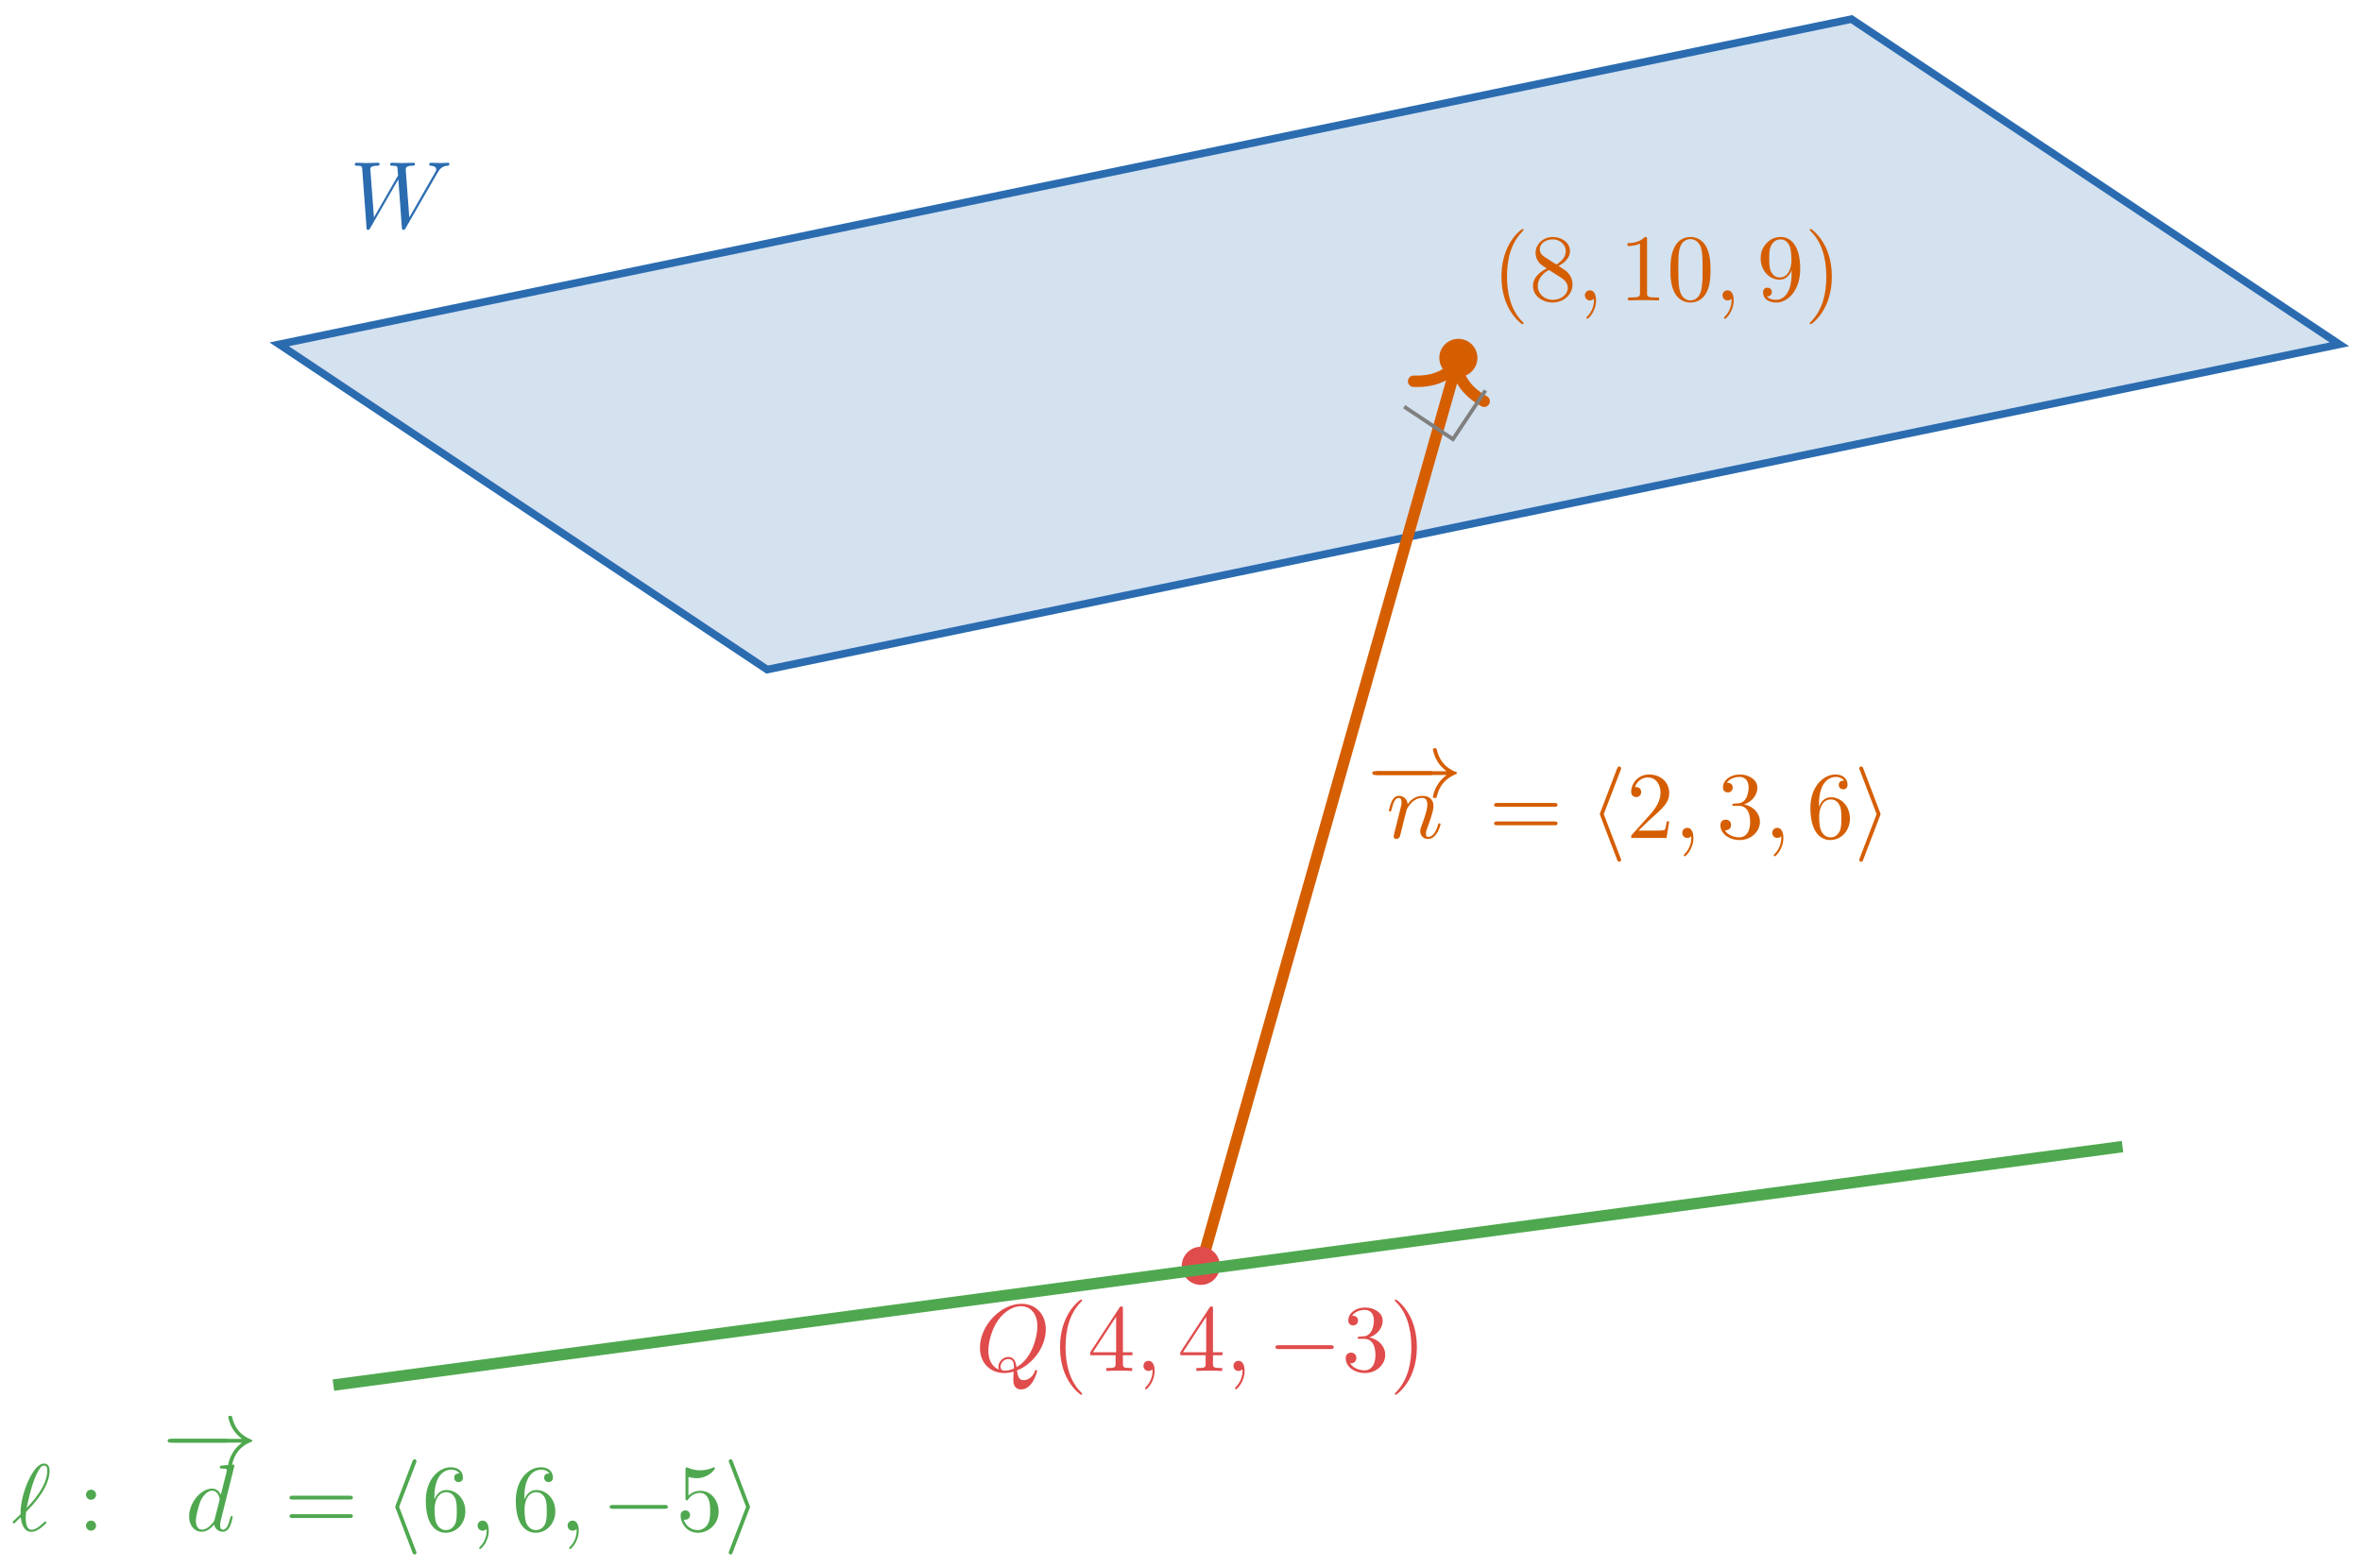
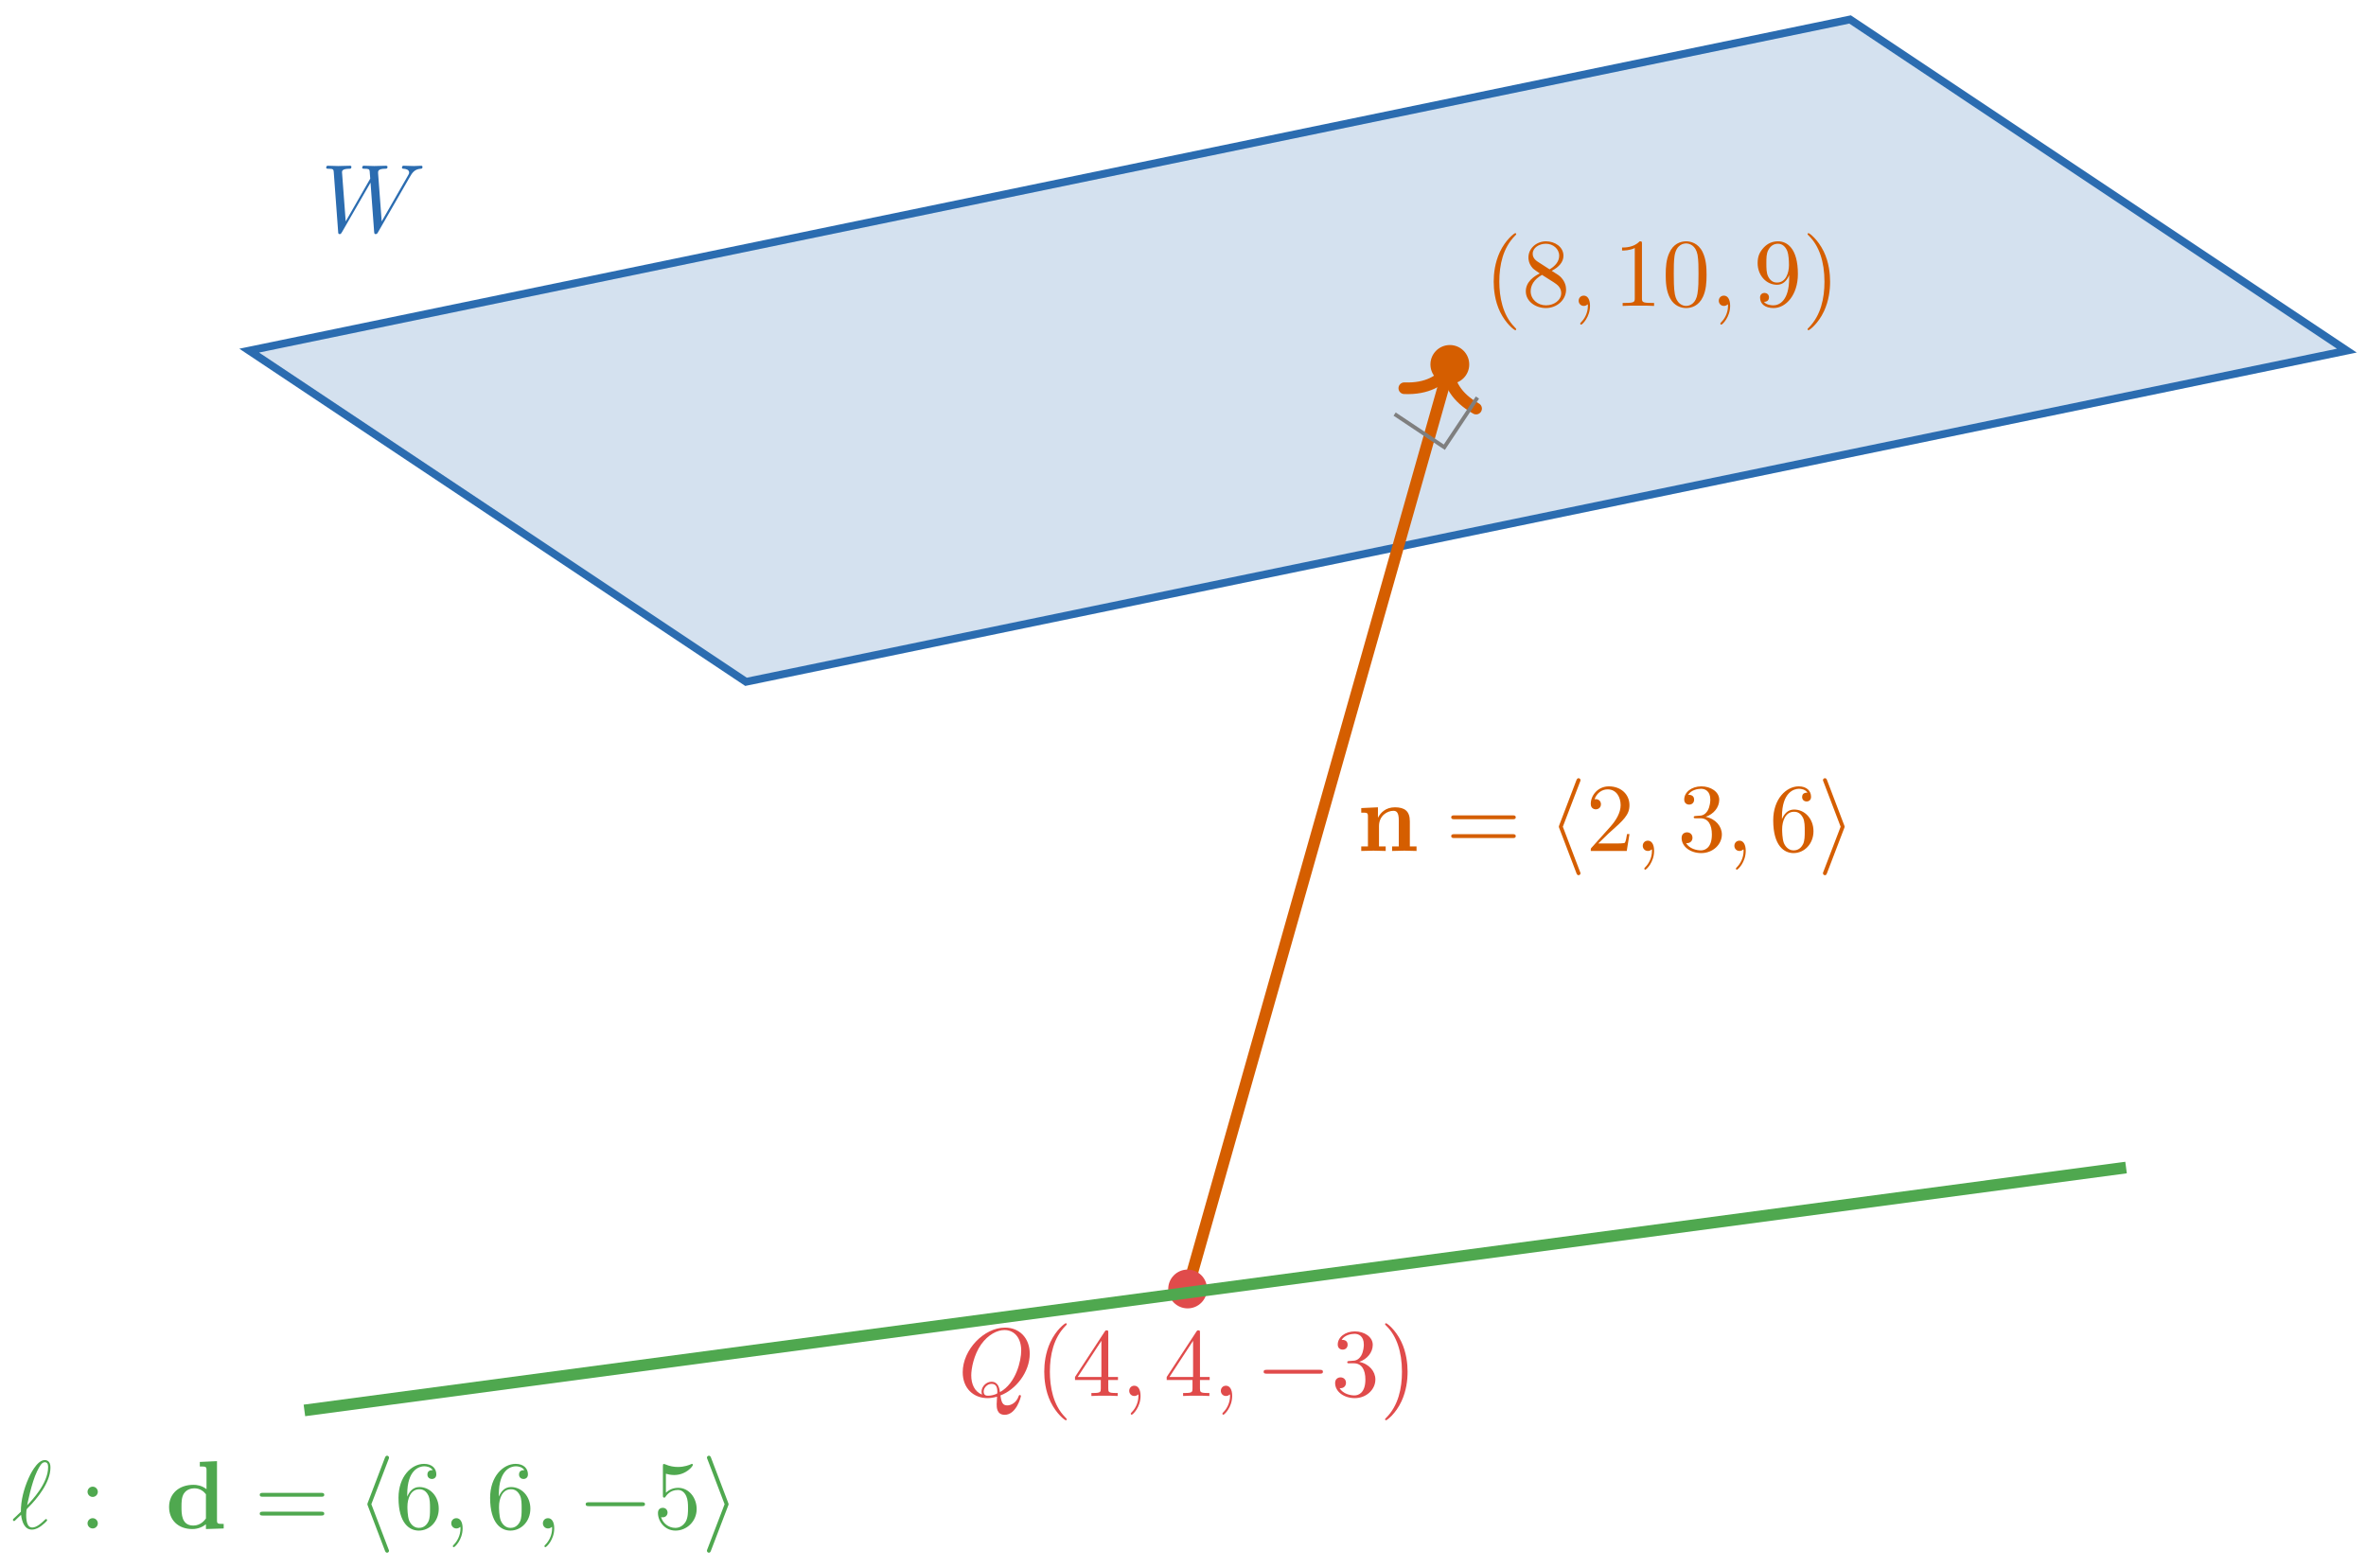
- <svg xmlns="http://www.w3.org/2000/svg" xmlns:xlink="http://www.w3.org/1999/xlink" version="1.1" width="247" height="164" viewBox="0 0 247 164">
+ <svg xmlns="http://www.w3.org/2000/svg" xmlns:xlink="http://www.w3.org/1999/xlink" version="1.1" width="243" height="161" viewBox="0 0 243 161">
  <defs>
    <path id="font_1_3" d="M.917 .567C.942 .611 .966 .647 1.029 .652 1.038 .653 1.048 .653 1.048 .672 1.048 .676 1.044 .683 1.036 .683 1.012 .683 .984 .68 .959 .68 .925 .68 .888 .683 .855 .683 .849 .683 .836 .683 .836 .664 .836 .653 .845 .652 .851 .652 .875 .651 .91 .643 .91 .613 .91 .602 .905 .594 .897 .58L.627 .109 .59 .605C.589 .625 .587 .651 .66 .652 .677 .652 .687 .652 .687 .672 .687 .682 .676 .683 .672 .683 .632 .683 .59 .68 .55 .68 .527 .68 .468 .683 .445 .683 .439 .683 .426 .683 .426 .663 .426 .652 .436 .652 .45 .652 .494 .652 .501 .646 .503 .627L.509 .55 .256 .109 .218 .616C.218 .628 .218 .651 .294 .652 .304 .652 .315 .652 .315 .672 .315 .683 .303 .683 .301 .683 .261 .683 .219 .68 .178 .68 .143 .68 .107 .683 .073 .683 .068 .683 .055 .683 .055 .664 .055 .652 .064 .652 .08 .652 .13 .652 .131 .643 .133 .615L.178 .004C.179-.014 .18-.022 .194-.022 .206-.022 .209-.016 .218-.001L.512 .509 .549 .004C.551-.017 .553-.022 .565-.022 .578-.022 .584-.012 .589-.003L.917 .567Z" />
-     <path id="font_2_1" d="M.659 .23C.676 .23 .694 .23 .694 .25 .694 .27 .676 .27 .659 .27H.118C.101 .27 .083 .27 .083 .25 .083 .23 .101 .23 .118 .23H.659Z" />
-     <path id="font_2_2" d="M.834 .23C.779 .188 .752 .147 .744 .134 .699 .065 .691 .002 .691 .001 .691-.011 .703-.011 .711-.011 .728-.011 .729-.009 .733 .009 .756 .107 .815 .191 .928 .237 .94 .241 .943 .243 .943 .25 .943 .257 .937 .26 .935 .261 .891 .278 .77 .328 .732 .496 .729 .508 .728 .511 .711 .511 .703 .511 .691 .511 .691 .499 .691 .497 .7 .434 .742 .367 .762 .337 .791 .302 .834 .27H.091C.073 .27 .055 .27 .055 .25 .055 .23 .073 .23 .091 .23H.834Z" />
-     <path id="font_1_6" d="M.088 .059C.085 .044 .079 .021 .079 .016 .079-.002 .093-.011 .108-.011 .12-.011 .138-.003 .145 .017 .146 .019 .158 .066 .164 .091L.186 .181C.192 .203 .198 .225 .203 .248 .207 .265 .215 .294 .216 .298 .231 .329 .284 .42 .379 .42 .424 .42 .433 .383 .433 .35 .433 .288 .384 .16 .368 .117 .359 .094 .358 .082 .358 .071 .358 .024 .393-.011 .44-.011 .534-.011 .571 .135 .571 .143 .571 .153 .562 .153 .559 .153 .549 .153 .549 .15 .544 .135 .524 .067 .491 .011 .442 .011 .425 .011 .418 .021 .418 .044 .418 .069 .427 .093 .436 .115 .455 .168 .497 .278 .497 .335 .497 .402 .454 .442 .382 .442 .292 .442 .243 .378 .226 .355 .221 .411 .18 .442 .134 .442 .088 .442 .069 .403 .059 .385 .043 .351 .029 .292 .029 .288 .029 .278 .039 .278 .041 .278 .051 .278 .052 .279 .058 .301 .075 .372 .095 .42 .131 .42 .151 .42 .162 .407 .162 .374 .162 .353 .159 .342 .146 .29L.088 .059Z" />
+     <path id="font_2_2" d="M.114 .356V.047H.045V0C.073 .001 .133 .003 .171 .003 .21 .003 .269 .001 .297 0V.047H.228V.256C.228 .365 .314 .414 .377 .414 .411 .414 .432 .393 .432 .317V.047H.363V0C.391 .001 .451 .003 .489 .003 .528 .003 .587 .001 .615 0V.047H.546V.306C.546 .411 .492 .45 .392 .45 .296 .45 .243 .393 .217 .342V.45L.045 .442V.395C.107 .395 .114 .395 .114 .356Z" />
    <path id="font_3_13" d="M.687 .327C.702 .327 .721 .327 .721 .347 .721 .367 .702 .367 .688 .367H.089C.075 .367 .056 .367 .056 .347 .056 .327 .075 .327 .09 .327H.687M.688 .133C.702 .133 .721 .133 .721 .153 .721 .173 .702 .173 .687 .173H.09C.075 .173 .056 .173 .056 .153 .056 .133 .075 .133 .089 .133H.688Z" />
-     <path id="font_2_3" d="M.328 .712C.333 .723 .333 .725 .333 .73 .333 .741 .324 .75 .313 .75 .304 .75 .297 .745 .29 .727L.115 .268C.113 .262 .11 .256 .11 .25 .11 .247 .11 .245 .115 .233L.29-.226C.294-.237 .299-.25 .313-.25 .324-.25 .333-.241 .333-.23 .333-.227 .333-.225 .328-.214L.151 .25 .328 .712Z" />
+     <path id="font_4_2" d="M.328 .712C.333 .723 .333 .725 .333 .73 .333 .741 .324 .75 .313 .75 .304 .75 .297 .745 .29 .727L.115 .268C.113 .262 .11 .256 .11 .25 .11 .247 .11 .245 .115 .233L.29-.226C.294-.237 .299-.25 .313-.25 .324-.25 .333-.241 .333-.23 .333-.227 .333-.225 .328-.214L.151 .25 .328 .712Z" />
    <path id="font_3_5" d="M.127 .077 .233 .18C.389 .318 .449 .372 .449 .472 .449 .586 .359 .666 .237 .666 .124 .666 .05 .574 .05 .485 .05 .429 .1 .429 .103 .429 .12 .429 .155 .441 .155 .482 .155 .508 .137 .534 .102 .534 .094 .534 .092 .534 .089 .533 .112 .598 .166 .635 .224 .635 .315 .635 .358 .554 .358 .472 .358 .392 .308 .313 .253 .251L.061 .037C.05 .026 .05 .024 .05 0H.421L.449 .174H.424C.419 .144 .412 .1 .402 .085 .395 .077 .329 .077 .307 .077H.127Z" />
    <path id="font_1_1" d="M.203 .001C.203 .067 .178 .106 .139 .106 .106 .106 .086 .081 .086 .053 .086 .026 .106 0 .139 0 .151 0 .164 .004 .174 .013 .177 .015 .178 .016 .179 .016 .18 .016 .181 .015 .181 .001 .181-.073 .146-.133 .113-.166 .102-.177 .102-.179 .102-.182 .102-.189 .107-.193 .112-.193 .123-.193 .203-.116 .203 .001Z" />
    <path id="font_3_6" d="M.29 .352C.372 .379 .43 .449 .43 .528 .43 .61 .342 .666 .246 .666 .145 .666 .069 .606 .069 .53 .069 .497 .091 .478 .12 .478 .151 .478 .171 .5 .171 .529 .171 .579 .124 .579 .109 .579 .14 .628 .206 .641 .242 .641 .283 .641 .338 .619 .338 .529 .338 .517 .336 .459 .31 .415 .28 .367 .246 .364 .221 .363 .213 .362 .189 .36 .182 .36 .174 .359 .167 .358 .167 .348 .167 .337 .174 .337 .191 .337H.235C.317 .337 .354 .269 .354 .17 .354 .034 .285 .006 .241 .006 .198 .006 .123 .022 .088 .081 .123 .076 .154 .098 .154 .136 .154 .172 .127 .192 .098 .192 .074 .192 .042 .178 .042 .134 .042 .043 .135-.022 .244-.022 .366-.022 .457 .068 .457 .17 .457 .253 .394 .331 .29 .352Z" />
    <path id="font_3_9" d="M.132 .328V.352C.132 .605 .256 .641 .307 .641 .331 .641 .373 .635 .395 .601 .38 .601 .34 .601 .34 .556 .34 .525 .364 .51 .386 .51 .402 .51 .432 .519 .432 .558 .432 .618 .388 .666 .305 .666 .177 .666 .042 .537 .042 .316 .042 .049 .158-.022 .251-.022 .362-.022 .457 .072 .457 .204 .457 .331 .368 .427 .257 .427 .189 .427 .152 .376 .132 .328M.251 .006C.188 .006 .158 .066 .152 .081 .134 .128 .134 .208 .134 .226 .134 .304 .166 .404 .256 .404 .272 .404 .318 .404 .349 .342 .367 .305 .367 .254 .367 .205 .367 .157 .367 .107 .35 .071 .32 .011 .274 .006 .251 .006Z" />
-     <path id="font_2_4" d="M.273 .233C.278 .245 .278 .247 .278 .25 .278 .253 .278 .255 .273 .267L.098 .727C.092 .744 .086 .75 .075 .75 .064 .75 .055 .741 .055 .73 .055 .727 .055 .725 .06 .714L.237 .25 .06-.212C.055-.223 .055-.225 .055-.23 .055-.241 .064-.25 .075-.25 .088-.25 .092-.24 .096-.23L.273 .233Z" />
+     <path id="font_4_3" d="M.273 .233C.278 .245 .278 .247 .278 .25 .278 .253 .278 .255 .273 .267L.098 .727C.092 .744 .086 .75 .075 .75 .064 .75 .055 .741 .055 .73 .055 .727 .055 .725 .06 .714L.237 .25 .06-.212C.055-.223 .055-.225 .055-.23 .055-.241 .064-.25 .075-.25 .088-.25 .092-.24 .096-.23L.273 .233Z" />
    <path id="font_1_2" d="M.438 .006C.593 .064 .74 .243 .74 .436 .74 .597 .634 .705 .485 .705 .269 .705 .049 .478 .049 .245 .049 .078 .161-.022 .305-.022 .33-.022 .364-.018 .403-.007 .399-.069 .399-.071 .399-.084 .399-.116 .399-.194 .482-.194 .601-.194 .649-.011 .649-0 .649 .007 .642 .01 .638 .01 .63 .01 .628 .005 .626-.001 .602-.072 .544-.097 .509-.097 .463-.097 .448-.07 .438 .006M.249 .014C.171 .045 .137 .122 .137 .213 .137 .282 .163 .424 .239 .532 .312 .634 .406 .68 .479 .68 .579 .68 .652 .602 .652 .468 .652 .368 .601 .133 .433 .04 .428 .074 .418 .147 .345 .147 .292 .147 .243 .097 .243 .046 .243 .026 .249 .015 .249 .014M.311 .003C.297 .003 .265 .003 .265 .046 .265 .085 .303 .125 .345 .125 .387 .125 .406 .101 .406 .041 .406 .026 .405 .025 .395 .021 .369 .01 .339 .003 .311 .003Z" />
    <path id="font_3_1" d="M.331-.24C.331-.237 .331-.235 .314-.218 .189-.092 .157 .097 .157 .25 .157 .424 .195 .598 .318 .723 .331 .735 .331 .737 .331 .74 .331 .747 .327 .75 .321 .75 .311 .75 .221 .682 .162 .555 .111 .445 .099 .334 .099 .25 .099 .172 .11 .051 .165-.062 .225-.185 .311-.25 .321-.25 .327-.25 .331-.247 .331-.24Z" />
    <path id="font_3_7" d="M.294 .165V.078C.294 .042 .292 .031 .218 .031H.197V0C.238 .003 .29 .003 .332 .003 .374 .003 .427 .003 .468 0V.031H.447C.373 .031 .371 .042 .371 .078V.165H.471V.196H.371V.651C.371 .671 .371 .677 .355 .677 .346 .677 .343 .677 .335 .665L.028 .196V.165H.294M.3 .196H.056L.3 .569V.196Z" />
+     <path id="font_4_1" d="M.659 .23C.676 .23 .694 .23 .694 .25 .694 .27 .676 .27 .659 .27H.118C.101 .27 .083 .27 .083 .25 .083 .23 .101 .23 .118 .23H.659Z" />
    <path id="font_3_2" d="M.289 .25C.289 .328 .278 .449 .223 .562 .163 .685 .077 .75 .067 .75 .061 .75 .057 .746 .057 .74 .057 .737 .057 .735 .076 .717 .174 .618 .231 .459 .231 .25 .231 .079 .194-.097 .07-.223 .057-.235 .057-.237 .057-.24 .057-.246 .061-.25 .067-.25 .077-.25 .167-.182 .226-.055 .277 .055 .289 .166 .289 .25Z" />
    <path id="font_3_10" d="M.163 .457C.117 .487 .113 .521 .113 .538 .113 .599 .178 .641 .249 .641 .322 .641 .386 .589 .386 .517 .386 .46 .347 .412 .287 .377L.163 .457M.309 .362C.381 .399 .43 .451 .43 .517 .43 .609 .341 .666 .25 .666 .15 .666 .069 .592 .069 .499 .069 .481 .071 .436 .113 .389 .124 .377 .161 .352 .186 .335 .128 .306 .042 .25 .042 .151 .042 .045 .144-.022 .249-.022 .362-.022 .457 .061 .457 .168 .457 .204 .446 .249 .408 .291 .389 .312 .373 .322 .309 .362M.209 .32 .332 .242C.36 .223 .407 .193 .407 .132 .407 .058 .332 .006 .25 .006 .164 .006 .092 .068 .092 .151 .092 .209 .124 .273 .209 .32Z" />
    <path id="font_3_4" d="M.294 .64C.294 .664 .294 .666 .271 .666 .209 .602 .121 .602 .089 .602V.571C.109 .571 .168 .571 .22 .597V.079C.22 .043 .217 .031 .127 .031H.095V0C.13 .003 .217 .003 .257 .003 .297 .003 .384 .003 .419 0V.031H.387C.297 .031 .294 .042 .294 .079V.64Z" />
    <path id="font_3_3" d="M.46 .32C.46 .4 .455 .48 .42 .554 .374 .65 .292 .666 .25 .666 .19 .666 .117 .64 .076 .547 .044 .478 .039 .4 .039 .32 .039 .245 .043 .155 .084 .079 .127-.002 .2-.022 .249-.022 .303-.022 .379-.001 .423 .094 .455 .163 .46 .241 .46 .32M.249-0C.21-0 .151 .025 .133 .121 .122 .181 .122 .273 .122 .332 .122 .396 .122 .462 .13 .516 .149 .635 .224 .644 .249 .644 .282 .644 .348 .626 .367 .527 .377 .471 .377 .395 .377 .332 .377 .257 .377 .189 .366 .125 .351 .03 .294-0 .249-0Z" />
    <path id="font_3_11" d="M.367 .318V.286C.367 .052 .263 .006 .205 .006 .188 .006 .134 .008 .107 .042 .151 .042 .159 .071 .159 .088 .159 .119 .135 .134 .113 .134 .097 .134 .067 .125 .067 .086 .067 .019 .121-.022 .206-.022 .335-.022 .457 .114 .457 .329 .457 .598 .342 .666 .253 .666 .198 .666 .149 .648 .106 .603 .065 .558 .042 .516 .042 .441 .042 .316 .13 .218 .242 .218 .303 .218 .344 .26 .367 .318M.243 .241C.227 .241 .181 .241 .15 .304 .132 .341 .132 .391 .132 .44 .132 .494 .132 .541 .153 .578 .18 .628 .218 .641 .253 .641 .299 .641 .332 .607 .349 .562 .361 .53 .365 .467 .365 .421 .365 .338 .331 .241 .243 .241Z" />
    <path id="font_1_4" d="M.016 .099C.014 .096 .011 .093 .011 .089 .011 .084 .017 .076 .023 .076 .028 .076 .031 .079 .059 .107 .067 .114 .087 .133 .095 .141 .105 .062 .134-.012 .207-.012 .247-.012 .282 .011 .303 .026 .317 .036 .364 .075 .364 .085 .364 .088 .361 .097 .352 .097 .349 .097 .348 .096 .339 .088 .275 .025 .238 .01 .209 .01 .164 .01 .148 .062 .148 .14 .148 .146 .15 .192 .153 .197 .155 .2 .155 .202 .175 .222 .256 .303 .398 .472 .398 .627 .398 .644 .398 .705 .339 .705 .256 .705 .182 .54 .172 .517 .124 .408 .093 .291 .093 .172L.016 .099M.158 .239C.16 .25 .203 .472 .26 .589 .287 .643 .308 .683 .34 .683 .374 .683 .374 .647 .374 .631 .374 .464 .206 .289 .158 .239Z" />
    <path id="font_3_12" d="M.192 .378C.192 .407 .168 .431 .139 .431 .11 .431 .086 .407 .086 .378 .086 .349 .11 .325 .139 .325 .168 .325 .192 .349 .192 .378M.192 .053C.192 .082 .168 .106 .139 .106 .11 .106 .086 .082 .086 .053 .086 .024 .11 0 .139 0 .168 0 .192 .024 .192 .053Z" />
-     <path id="font_1_5" d="M.516 .683C.516 .684 .516 .694 .503 .694 .488 .694 .393 .685 .376 .683 .368 .682 .362 .677 .362 .664 .362 .652 .371 .652 .386 .652 .434 .652 .436 .645 .436 .635L.433 .615 .373 .378C.355 .415 .326 .442 .281 .442 .164 .442 .04 .295 .04 .149 .04 .055 .095-.011 .173-.011 .193-.011 .243-.007 .303 .064 .311 .022 .346-.011 .394-.011 .429-.011 .452 .012 .468 .044 .485 .08 .498 .141 .498 .143 .498 .153 .489 .153 .486 .153 .476 .153 .475 .149 .472 .135 .455 .07 .437 .011 .396 .011 .369 .011 .366 .037 .366 .057 .366 .081 .368 .088 .372 .105L.516 .683M.308 .119C.303 .101 .303 .099 .288 .082 .244 .027 .203 .011 .175 .011 .125 .011 .111 .066 .111 .105 .111 .155 .143 .278 .166 .324 .197 .383 .242 .42 .282 .42 .347 .42 .361 .338 .361 .332 .361 .326 .359 .32 .358 .315L.308 .119Z" />
+     <path id="font_2_1" d="M.418 .043V-.006L.601 0V.047C.539 .047 .532 .047 .532 .086V.694L.355 .686V.639C.417 .639 .424 .639 .424 .6V.405C.374 .444 .322 .45 .289 .45 .143 .45 .038 .362 .038 .221 .038 .089 .13-.006 .278-.006 .339-.006 .387 .018 .418 .043M.418 .353V.103C.405 .085 .364 .03 .288 .03 .166 .03 .166 .151 .166 .221 .166 .269 .166 .323 .192 .362 .221 .404 .268 .414 .299 .414 .356 .414 .396 .382 .418 .353Z" />
    <path id="font_3_8" d="M.449 .2C.449 .319 .367 .419 .259 .419 .211 .419 .168 .403 .132 .368V.564C.152 .558 .185 .551 .217 .551 .34 .551 .41 .642 .41 .655 .41 .661 .407 .666 .4 .666 .399 .666 .397 .666 .392 .663 .372 .654 .323 .634 .256 .634 .216 .634 .17 .641 .123 .662 .115 .665 .113 .665 .111 .665 .101 .665 .101 .657 .101 .641V.344C.101 .326 .101 .318 .115 .318 .122 .318 .124 .321 .128 .327 .139 .343 .176 .397 .257 .397 .309 .397 .334 .351 .342 .333 .358 .296 .36 .257 .36 .207 .36 .172 .36 .112 .336 .07 .312 .031 .275 .006 .229 .006 .156 .006 .099 .058 .082 .117 .085 .116 .088 .115 .099 .115 .132 .115 .149 .14 .149 .164 .149 .188 .132 .213 .099 .213 .085 .213 .05 .206 .05 .16 .05 .074 .119-.022 .231-.022 .347-.022 .449 .073 .449 .2Z" />
  </defs>
-   <path transform="matrix(1.00003,0,0,-1.00008,119.9061,61.53064)" d="M-90.71 25.512 73.702 59.528 124.726 25.512-39.685-8.504Z" fill="#2b6cb0" fill-opacity=".2" />
-   <path transform="matrix(1.00003,0,0,-1.00008,119.9061,61.53064)" stroke-width=".797" stroke-linecap="butt" stroke-miterlimit="10" stroke-linejoin="miter" fill="none" stroke="#2b6cb0" d="M-90.71 25.512 73.702 59.528 124.726 25.512-39.685-8.504Z" />
-   <use data-text="W" xlink:href="#font_1_3" transform="matrix(9.962899,0,0,-9.963397,36.55365,23.82862)" fill="#2b6cb0" />
-   <path transform="matrix(1.00003,0,0,-1.00008,119.9061,61.53064)" stroke-width="1.196" stroke-linecap="butt" stroke-miterlimit="10" stroke-linejoin="miter" fill="none" stroke="#d55e00" d="M5.669-70.867 32.273 22.945" />
-   <path transform="matrix(.2728082,-.9620969,-.9620489,-.2728218,152.3427,38.00887)" stroke-width="1.196" stroke-linecap="round" stroke-linejoin="round" fill="none" stroke="#d55e00" d="M-3.029 3.831C-2.475 1.532-1.242 .447 0 0-1.242-.447-2.475-1.532-3.029-3.831" />
-   <use data-text="−" xlink:href="#font_2_1" transform="matrix(9.962899,0,0,-9.963397,142.9588,83.35539)" fill="#d55e00" />
-   <use data-text="→" xlink:href="#font_2_2" transform="matrix(9.962899,0,0,-9.963397,142.9588,83.35539)" fill="#d55e00" />
-   <use data-text="n" xlink:href="#font_1_6" transform="matrix(9.962899,0,0,-9.963397,144.9499,87.64574)" fill="#d55e00" />
-   <use data-text="=" xlink:href="#font_3_13" transform="matrix(9.962899,0,0,-9.963397,155.6892,87.64574)" fill="#d55e00" />
-   <use data-text="⟨" xlink:href="#font_2_3" transform="matrix(9.962899,0,0,-9.963397,166.2055,87.64574)" fill="#d55e00" />
-   <use data-text="2" xlink:href="#font_3_5" transform="matrix(9.962899,0,0,-9.963397,170.0796,87.64574)" fill="#d55e00" />
-   <use data-text="," xlink:href="#font_1_1" transform="matrix(9.962899,0,0,-9.963397,175.0618,87.64574)" fill="#d55e00" />
-   <use data-text="3" xlink:href="#font_3_6" transform="matrix(9.962899,0,0,-9.963397,179.4889,87.64574)" fill="#d55e00" />
-   <use data-text="," xlink:href="#font_1_1" transform="matrix(9.962899,0,0,-9.963397,184.4711,87.64574)" fill="#d55e00" />
-   <use data-text="6" xlink:href="#font_3_9" transform="matrix(9.962899,0,0,-9.963397,188.8982,87.64574)" fill="#d55e00" />
-   <use data-text="⟩" xlink:href="#font_2_4" transform="matrix(9.962899,0,0,-9.963397,193.8804,87.64574)" fill="#d55e00" />
-   <path transform="matrix(1.00003,0,0,-1.00008,119.9061,61.53064)" d="M7.662-70.867C7.662-69.767 6.77-68.874 5.669-68.874 4.569-68.874 3.677-69.767 3.677-70.867 3.677-71.967 4.569-72.86 5.669-72.86 6.77-72.86 7.662-71.967 7.662-70.867ZM5.669-70.867" fill="#e04b4b" />
-   <path transform="matrix(1.00003,0,0,-1.00008,119.9061,61.53064)" d="M34.591 24.095C34.591 25.195 33.699 26.087 32.599 26.087 31.498 26.087 30.606 25.195 30.606 24.095 30.606 22.994 31.498 22.102 32.599 22.102 33.699 22.102 34.591 22.994 34.591 24.095ZM32.599 24.095" fill="#d55e00" />
-   <use data-text="Q" xlink:href="#font_1_2" transform="matrix(9.962899,0,0,-9.963397,101.9876,143.3962)" fill="#e04b4b" />
-   <use data-text="(" xlink:href="#font_3_1" transform="matrix(9.962899,0,0,-9.963397,109.8639,143.3962)" fill="#e04b4b" />
-   <use data-text="4" xlink:href="#font_3_7" transform="matrix(9.962899,0,0,-9.963397,113.7295,143.3962)" fill="#e04b4b" />
-   <use data-text="," xlink:href="#font_1_1" transform="matrix(9.962899,0,0,-9.963397,118.7191,143.3962)" fill="#e04b4b" />
-   <use data-text="4" xlink:href="#font_3_7" transform="matrix(9.962899,0,0,-9.963397,123.1472,143.3962)" fill="#e04b4b" />
-   <use data-text="," xlink:href="#font_1_1" transform="matrix(9.962899,0,0,-9.963397,128.1284,143.3962)" fill="#e04b4b" />
-   <use data-text="−" xlink:href="#font_2_1" transform="matrix(9.962899,0,0,-9.963397,132.5565,143.3962)" fill="#e04b4b" />
-   <use data-text="3" xlink:href="#font_3_6" transform="matrix(9.962899,0,0,-9.963397,140.3058,143.3962)" fill="#e04b4b" />
-   <use data-text=")" xlink:href="#font_3_2" transform="matrix(9.962899,0,0,-9.963397,145.2872,143.3962)" fill="#e04b4b" />
-   <use data-text="(" xlink:href="#font_3_1" transform="matrix(9.962899,0,0,-9.963397,156.0252,31.42323)" fill="#d55e00" />
-   <use data-text="8" xlink:href="#font_3_10" transform="matrix(9.962899,0,0,-9.963397,159.8908,31.42323)" fill="#d55e00" />
-   <use data-text="," xlink:href="#font_1_1" transform="matrix(9.962899,0,0,-9.963397,164.8805,31.42323)" fill="#d55e00" />
-   <use data-text="1" xlink:href="#font_3_4" transform="matrix(9.962899,0,0,-9.963397,169.3086,31.42323)" fill="#d55e00" />
-   <use data-text="0" xlink:href="#font_3_3" transform="matrix(9.962899,0,0,-9.963397,174.2901,31.42323)" fill="#d55e00" />
-   <use data-text="," xlink:href="#font_1_1" transform="matrix(9.962899,0,0,-9.963397,179.2719,31.42323)" fill="#d55e00" />
-   <use data-text="9" xlink:href="#font_3_11" transform="matrix(9.962899,0,0,-9.963397,183.7001,31.42323)" fill="#d55e00" />
-   <use data-text=")" xlink:href="#font_3_2" transform="matrix(9.962899,0,0,-9.963397,188.6815,31.42323)" fill="#d55e00" />
-   <path transform="matrix(1.00003,0,0,-1.00008,119.9061,61.53064)" stroke-width="1.196" stroke-linecap="butt" stroke-miterlimit="10" stroke-linejoin="miter" fill="none" stroke="#4fa84f" d="M-85.04-83.34 102.049-58.394" />
-   <use data-text="ℓ" xlink:href="#font_1_4" transform="matrix(9.962899,0,0,-9.963397,1.216583,160.1055)" fill="#4fa84f" />
-   <use data-text=":" xlink:href="#font_3_12" transform="matrix(9.962899,0,0,-9.963397,8.134796,160.1055)" fill="#4fa84f" />
-   <use data-text="−" xlink:href="#font_2_1" transform="matrix(9.962899,0,0,-9.963397,16.98706,153.186)" fill="#4fa84f" />
-   <use data-text="→" xlink:href="#font_2_2" transform="matrix(9.962899,0,0,-9.963397,16.98706,153.186)" fill="#4fa84f" />
-   <use data-text="d" xlink:href="#font_1_5" transform="matrix(9.962899,0,0,-9.963397,19.37615,160.1055)" fill="#4fa84f" />
-   <use data-text="=" xlink:href="#font_3_13" transform="matrix(9.962899,0,0,-9.963397,29.71846,160.1055)" fill="#4fa84f" />
-   <use data-text="⟨" xlink:href="#font_2_3" transform="matrix(9.962899,0,0,-9.963397,40.23477,160.1055)" fill="#4fa84f" />
-   <use data-text="6" xlink:href="#font_3_9" transform="matrix(9.962899,0,0,-9.963397,44.10889,160.1055)" fill="#4fa84f" />
-   <use data-text="," xlink:href="#font_1_1" transform="matrix(9.962899,0,0,-9.963397,49.09004,160.1055)" fill="#4fa84f" />
-   <use data-text="6" xlink:href="#font_3_9" transform="matrix(9.962899,0,0,-9.963397,53.51816,160.1055)" fill="#4fa84f" />
-   <use data-text="," xlink:href="#font_1_1" transform="matrix(9.962899,0,0,-9.963397,58.4993,160.1055)" fill="#4fa84f" />
-   <use data-text="−" xlink:href="#font_2_1" transform="matrix(9.962899,0,0,-9.963397,62.92743,160.1055)" fill="#4fa84f" />
-   <use data-text="5" xlink:href="#font_3_8" transform="matrix(9.962899,0,0,-9.963397,70.67667,160.1055)" fill="#4fa84f" />
-   <use data-text="⟩" xlink:href="#font_2_4" transform="matrix(9.962899,0,0,-9.963397,75.65781,160.1055)" fill="#4fa84f" />
-   <path transform="matrix(1.00003,0,0,-1.00008,119.9061,61.53064)" stroke-width=".399" stroke-linecap="butt" stroke-miterlimit="10" stroke-linejoin="miter" fill="none" stroke="#7f7f7f" d="M26.929 18.993 32.032 15.591 35.433 20.693" />
+   <path transform="matrix(1.00002,0,0,-1.00005,116.306,61.52927)" d="M-90.71 25.512 73.702 59.528 124.726 25.512-39.685-8.504Z" fill="#2b6cb0" fill-opacity=".2" />
+   <path transform="matrix(1.00002,0,0,-1.00005,116.306,61.52927)" stroke-width=".797" stroke-linecap="butt" stroke-miterlimit="10" stroke-linejoin="miter" fill="none" stroke="#2b6cb0" d="M-90.71 25.512 73.702 59.528 124.726 25.512-39.685-8.504Z" />
+   <use data-text="W" xlink:href="#font_1_3" transform="matrix(9.962799,0,0,-9.963098,32.95436,23.82839)" fill="#2b6cb0" />
+   <path transform="matrix(1.00002,0,0,-1.00005,116.306,61.52927)" stroke-width="1.196" stroke-linecap="butt" stroke-miterlimit="10" stroke-linejoin="miter" fill="none" stroke="#d55e00" d="M5.669-70.867 32.273 22.945" />
+   <path transform="matrix(.2728055,-.962068,-.9620393,-.2728136,148.7423,38.0082)" stroke-width="1.196" stroke-linecap="round" stroke-linejoin="round" fill="none" stroke="#d55e00" d="M-3.029 3.831C-2.475 1.532-1.242 .447 0 0-1.242-.447-2.475-1.532-3.029-3.831" />
+   <use data-text="n" xlink:href="#font_2_2" transform="matrix(9.962799,0,0,-9.963098,139.3585,87.40756)" fill="#d55e00" />
+   <use data-text="=" xlink:href="#font_3_13" transform="matrix(9.962799,0,0,-9.963098,148.4907,87.40756)" fill="#d55e00" />
+   <use data-text="⟨" xlink:href="#font_4_2" transform="matrix(9.962799,0,0,-9.963098,159.0069,87.40756)" fill="#d55e00" />
+   <use data-text="2" xlink:href="#font_3_5" transform="matrix(9.962799,0,0,-9.963098,162.881,87.40756)" fill="#d55e00" />
+   <use data-text="," xlink:href="#font_1_1" transform="matrix(9.962799,0,0,-9.963098,167.8631,87.40756)" fill="#d55e00" />
+   <use data-text="3" xlink:href="#font_3_6" transform="matrix(9.962799,0,0,-9.963098,172.2911,87.40756)" fill="#d55e00" />
+   <use data-text="," xlink:href="#font_1_1" transform="matrix(9.962799,0,0,-9.963098,177.2723,87.40756)" fill="#d55e00" />
+   <use data-text="6" xlink:href="#font_3_9" transform="matrix(9.962799,0,0,-9.963098,181.7003,87.40756)" fill="#d55e00" />
+   <use data-text="⟩" xlink:href="#font_4_3" transform="matrix(9.962799,0,0,-9.963098,186.6814,87.40756)" fill="#d55e00" />
+   <path transform="matrix(1.00002,0,0,-1.00005,116.306,61.52927)" d="M7.662-70.867C7.662-69.767 6.77-68.874 5.669-68.874 4.569-68.874 3.677-69.767 3.677-70.867 3.677-71.967 4.569-72.86 5.669-72.86 6.77-72.86 7.662-71.967 7.662-70.867ZM5.669-70.867" fill="#e04b4b" />
+   <path transform="matrix(1.00002,0,0,-1.00005,116.306,61.52927)" d="M34.591 24.095C34.591 25.195 33.699 26.087 32.599 26.087 31.498 26.087 30.606 25.195 30.606 24.095 30.606 22.994 31.498 22.102 32.599 22.102 33.699 22.102 34.591 22.994 34.591 24.095ZM32.599 24.095" fill="#d55e00" />
+   <use data-text="Q" xlink:href="#font_1_2" transform="matrix(9.962799,0,0,-9.963098,98.38767,143.3924)" fill="#e04b4b" />
+   <use data-text="(" xlink:href="#font_3_1" transform="matrix(9.962799,0,0,-9.963098,106.2639,143.3924)" fill="#e04b4b" />
+   <use data-text="4" xlink:href="#font_3_7" transform="matrix(9.962799,0,0,-9.963098,110.1294,143.3924)" fill="#e04b4b" />
+   <use data-text="," xlink:href="#font_1_1" transform="matrix(9.962799,0,0,-9.963098,115.119,143.3924)" fill="#e04b4b" />
+   <use data-text="4" xlink:href="#font_3_7" transform="matrix(9.962799,0,0,-9.963098,119.5471,143.3924)" fill="#e04b4b" />
+   <use data-text="," xlink:href="#font_1_1" transform="matrix(9.962799,0,0,-9.963098,124.5292,143.3924)" fill="#e04b4b" />
+   <use data-text="−" xlink:href="#font_4_1" transform="matrix(9.962799,0,0,-9.963098,128.9563,143.3924)" fill="#e04b4b" />
+   <use data-text="3" xlink:href="#font_3_6" transform="matrix(9.962799,0,0,-9.963098,136.7055,143.3924)" fill="#e04b4b" />
+   <use data-text=")" xlink:href="#font_3_2" transform="matrix(9.962799,0,0,-9.963098,141.6868,143.3924)" fill="#e04b4b" />
+   <use data-text="(" xlink:href="#font_3_1" transform="matrix(9.962799,0,0,-9.963098,152.4248,31.42277)" fill="#d55e00" />
+   <use data-text="8" xlink:href="#font_3_10" transform="matrix(9.962799,0,0,-9.963098,156.2903,31.42277)" fill="#d55e00" />
+   <use data-text="," xlink:href="#font_1_1" transform="matrix(9.962799,0,0,-9.963098,161.2799,31.42277)" fill="#d55e00" />
+   <use data-text="1" xlink:href="#font_3_4" transform="matrix(9.962799,0,0,-9.963098,165.708,31.42277)" fill="#d55e00" />
+   <use data-text="0" xlink:href="#font_3_3" transform="matrix(9.962799,0,0,-9.963098,170.6894,31.42277)" fill="#d55e00" />
+   <use data-text="," xlink:href="#font_1_1" transform="matrix(9.962799,0,0,-9.963098,175.6712,31.42277)" fill="#d55e00" />
+   <use data-text="9" xlink:href="#font_3_11" transform="matrix(9.962799,0,0,-9.963098,180.0993,31.42277)" fill="#d55e00" />
+   <use data-text=")" xlink:href="#font_3_2" transform="matrix(9.962799,0,0,-9.963098,185.0807,31.42277)" fill="#d55e00" />
+   <path transform="matrix(1.00002,0,0,-1.00005,116.306,61.52927)" stroke-width="1.196" stroke-linecap="butt" stroke-miterlimit="10" stroke-linejoin="miter" fill="none" stroke="#4fa84f" d="M-85.04-83.34 102.049-58.394" />
+   <use data-text="ℓ" xlink:href="#font_1_4" transform="matrix(9.962799,0,0,-9.963098,1.215729,156.999)" fill="#4fa84f" />
+   <use data-text=":" xlink:href="#font_3_12" transform="matrix(9.962799,0,0,-9.963098,8.133865,156.999)" fill="#4fa84f" />
+   <use data-text="d" xlink:href="#font_2_1" transform="matrix(9.962799,0,0,-9.963098,16.98605,156.999)" fill="#4fa84f" />
+   <use data-text="=" xlink:href="#font_3_13" transform="matrix(9.962799,0,0,-9.963098,26.11923,156.999)" fill="#4fa84f" />
+   <use data-text="⟨" xlink:href="#font_4_2" transform="matrix(9.962799,0,0,-9.963098,36.63545,156.999)" fill="#4fa84f" />
+   <use data-text="6" xlink:href="#font_3_9" transform="matrix(9.962799,0,0,-9.963098,40.50952,156.999)" fill="#4fa84f" />
+   <use data-text="," xlink:href="#font_1_1" transform="matrix(9.962799,0,0,-9.963098,45.49161,156.999)" fill="#4fa84f" />
+   <use data-text="6" xlink:href="#font_3_9" transform="matrix(9.962799,0,0,-9.963098,49.9187,156.999)" fill="#4fa84f" />
+   <use data-text="," xlink:href="#font_1_1" transform="matrix(9.962799,0,0,-9.963098,54.9008,156.999)" fill="#4fa84f" />
+   <use data-text="−" xlink:href="#font_4_1" transform="matrix(9.962799,0,0,-9.963098,59.32787,156.999)" fill="#4fa84f" />
+   <use data-text="5" xlink:href="#font_3_8" transform="matrix(9.962799,0,0,-9.963098,67.07701,156.999)" fill="#4fa84f" />
+   <use data-text="⟩" xlink:href="#font_4_3" transform="matrix(9.962799,0,0,-9.963098,72.05913,156.999)" fill="#4fa84f" />
+   <path transform="matrix(1.00002,0,0,-1.00005,116.306,61.52927)" stroke-width=".399" stroke-linecap="butt" stroke-miterlimit="10" stroke-linejoin="miter" fill="none" stroke="#7f7f7f" d="M26.929 18.993 32.032 15.591 35.433 20.693" />
</svg>
